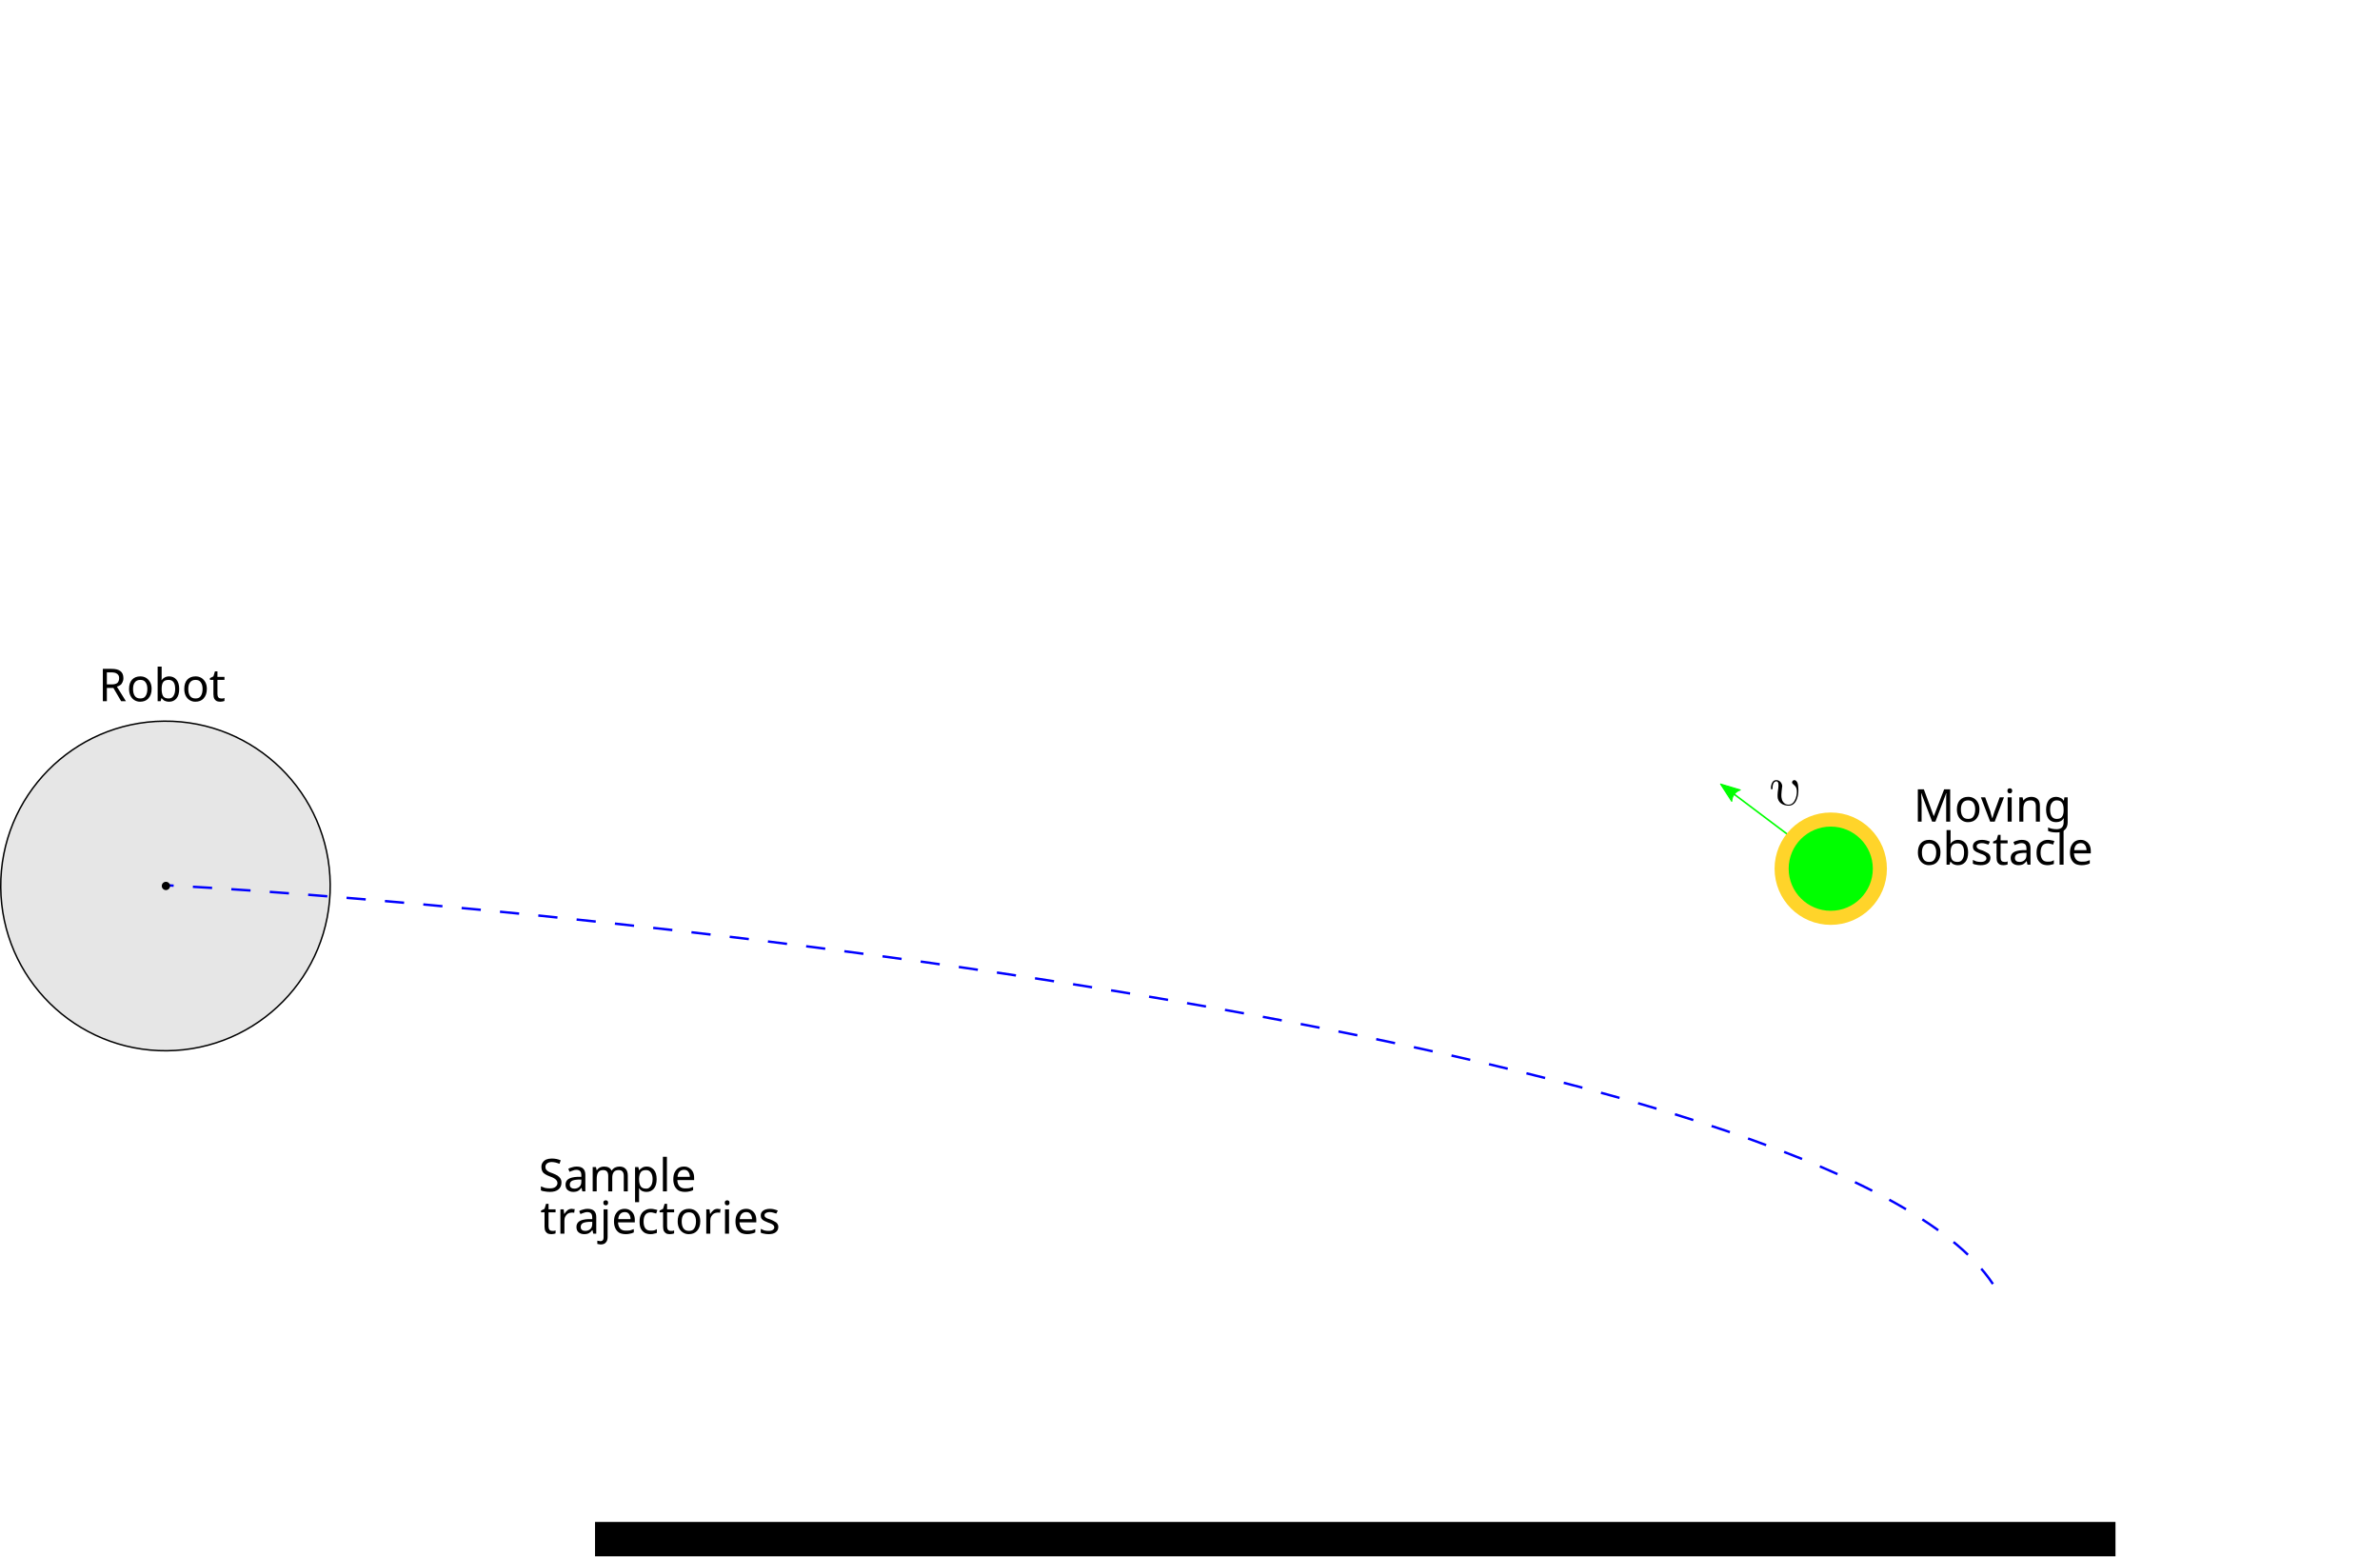
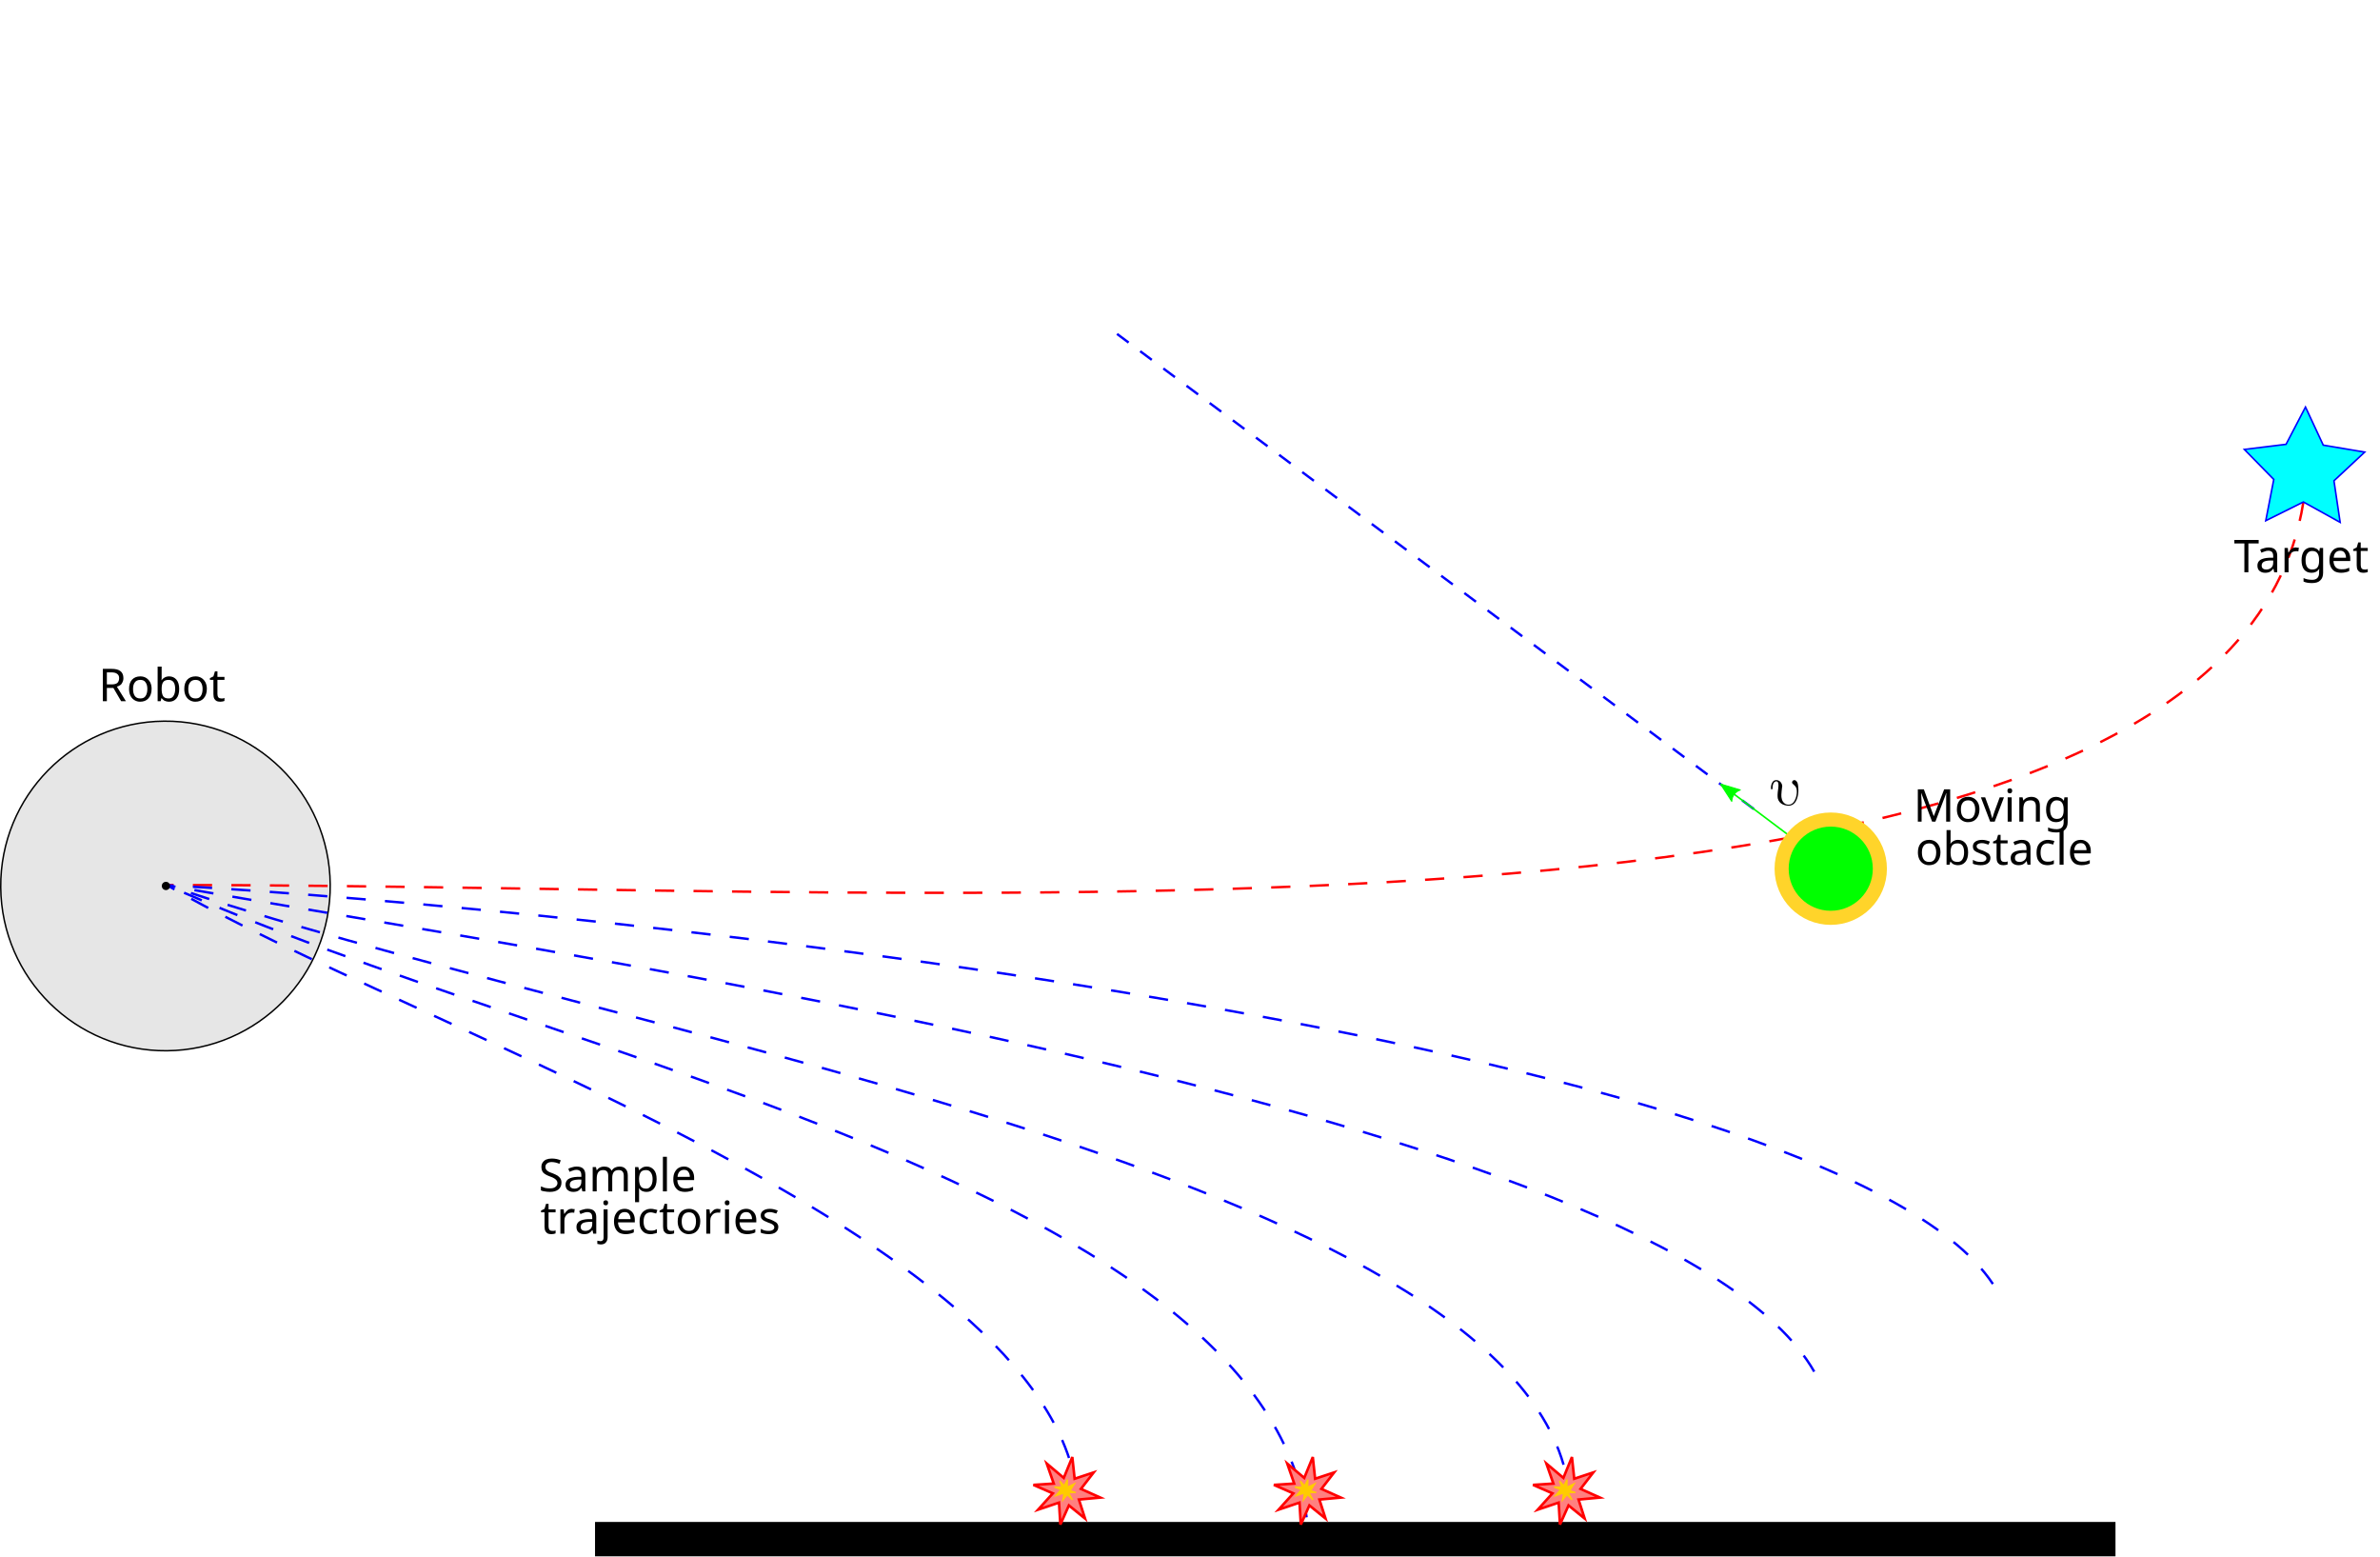
<svg xmlns="http://www.w3.org/2000/svg" xmlns:ns1="http://www.openswatchbook.org/uri/2009/osb" width="148.305mm" height="96.949mm" viewBox="0 0 148.305 96.949" version="1.1" id="svg8">
  <defs id="defs2">
    <marker orient="auto" refY="0" refX="0" id="marker10369" style="overflow:visible">
      <path id="path10367" style="fill:#000000;fill-opacity:1;fill-rule:evenodd;stroke:#000000;stroke-width:0.625;stroke-linejoin:round;stroke-opacity:1" d="M 8.719,4.034 -2.207,0.016 8.719,-4.002 c -1.745,2.372 -1.735,5.617 -6e-7,8.035 z" transform="matrix(1.1,0,0,1.1,1.1,0)" />
    </marker>
    <marker orient="auto" refY="0" refX="0" id="marker4769" style="overflow:visible">
      <path id="path4767" style="fill:#00ff00;fill-opacity:1;fill-rule:evenodd;stroke:#00ff00;stroke-width:0.625;stroke-linejoin:round;stroke-opacity:1" d="M 8.719,4.034 -2.207,0.016 8.719,-4.002 c -1.745,2.372 -1.735,5.617 -6e-7,8.035 z" transform="matrix(1.1,0,0,1.1,1.1,0)" />
    </marker>
    <marker style="overflow:visible" id="marker2928" refX="0" refY="0" orient="auto">
      <path transform="matrix(1.1,0,0,1.1,1.1,0)" d="M 8.719,4.034 -2.207,0.016 8.719,-4.002 c -1.745,2.372 -1.735,5.617 -6e-7,8.035 z" style="fill:#999999;fill-opacity:1;fill-rule:evenodd;stroke:#999999;stroke-width:0.625;stroke-linejoin:round;stroke-opacity:1" id="path2926" />
    </marker>
    <marker style="overflow:visible" id="marker1204" refX="0" refY="0" orient="auto">
      <path transform="matrix(-0.8,0,0,-0.8,-10,0)" style="fill:#999999;fill-opacity:1;fill-rule:evenodd;stroke:#999999;stroke-width:1pt;stroke-opacity:1" d="M 0,0 5,-5 -12.5,0 5,5 Z" id="path1202" />
    </marker>
    <linearGradient id="linearGradient5139" ns1:paint="solid">
      <stop style="stop-color:#00e100;stop-opacity:1;" offset="0" id="stop5137" />
    </linearGradient>
    <linearGradient id="linearGradient5133" ns1:paint="solid">
      <stop style="stop-color:#000000;stop-opacity:1;" offset="0" id="stop5131" />
    </linearGradient>
    <linearGradient id="linearGradient4597" ns1:paint="solid">
      <stop style="stop-color:#000000;stop-opacity:1;" offset="0" id="stop4595" />
    </linearGradient>
    <linearGradient id="linearGradient4591" ns1:paint="solid">
      <stop style="stop-color:#666666;stop-opacity:1;" offset="0" id="stop4589" />
    </linearGradient>
    <linearGradient id="linearGradient4559" ns1:paint="solid">
      <stop style="stop-color:#000000;stop-opacity:1;" offset="0" id="stop4557" />
    </linearGradient>
    <marker orient="auto" refY="0" refX="0" id="Arrow2Lend" style="overflow:visible">
      <path id="path4563" style="fill:#ff0000;fill-opacity:1;fill-rule:evenodd;stroke:#000000;stroke-width:0.625;stroke-linejoin:round;stroke-opacity:1" d="M 8.719,4.034 -2.207,0.016 8.719,-4.002 c -1.745,2.372 -1.735,5.617 -6e-7,8.035 z" transform="matrix(-1.1,0,0,-1.1,-1.1,0)" />
    </marker>
    <linearGradient id="linearGradient4531" ns1:paint="solid">
      <stop style="stop-color:#22aa00;stop-opacity:1;" offset="0" id="stop4529" />
    </linearGradient>
    <linearGradient id="linearGradient4525" ns1:paint="solid">
      <stop style="stop-color:#d4aa00;stop-opacity:1;" offset="0" id="stop4523" />
    </linearGradient>
    <clipPath clipPathUnits="userSpaceOnUse" id="clipPath4608">
      <g id="use4610">
        <circle style="fill:#666666;fill-opacity:1;stroke:none;stroke-width:0.808;stroke-miterlimit:4;stroke-dasharray:none;stroke-opacity:1" id="circle4670" cx="110.446" cy="65.928" r="2.5" />
        <rect style="fill:#666666;stroke-width:0.7;stroke-miterlimit:4;stroke-dasharray:none" id="rect4672" width="5" height="10" x="107.946" y="65.815" />
        <circle r="2.5" cy="75.939" cx="110.441" id="circle4674" style="fill:#666666;stroke-width:0.808;stroke-miterlimit:4;stroke-dasharray:none" />
      </g>
    </clipPath>
    <clipPath clipPathUnits="userSpaceOnUse" id="clipPath4691">
      <g id="use4693">
        <circle style="fill:#666666;fill-opacity:1;stroke:none;stroke-width:0.182;stroke-miterlimit:4;stroke-dasharray:none;stroke-opacity:1" id="circle5533" cx="84.31" cy="69.31" r="1.5" />
        <rect style="fill:#666666;fill-opacity:1;stroke:none;stroke-width:0.808;stroke-miterlimit:4;stroke-dasharray:none;stroke-opacity:1" id="rect5535" width="3" height="5" x="82.81" y="69.404" />
        <circle r="1.5" cy="74.48" cx="84.31" id="circle5537" style="fill:#666666;fill-opacity:1;stroke:none;stroke-width:0.182;stroke-miterlimit:4;stroke-dasharray:none;stroke-opacity:1" />
      </g>
    </clipPath>
  </defs>
  <g id="layer2" transform="translate(-16.9117,-55.47513)">
    <ellipse style="opacity:1;fill:#e6e6e6;fill-opacity:1;stroke:#000000;stroke-width:0.091;stroke-opacity:1" id="path4535" cx="110.898" cy="-26.256" rx="10.266" ry="10.266" transform="rotate(89.5)" />
  </g>
  <g id="layer3" transform="translate(-16.9117,-55.47513)">
    <g id="g4713" clip-path="url(#clipPath4691)" transform="matrix(0.00125978,0.5155708,-0.5155708,0.00125978,64.2551,75.27155)" style="opacity:1">
      <g id="g4711">
        <circle r="1.5" cy="69.31" cx="84.31" id="circle4705" style="fill:#666666;fill-opacity:1;stroke:none;stroke-width:0.182;stroke-miterlimit:4;stroke-dasharray:none;stroke-opacity:1" />
        <rect y="69.404" x="82.81" height="5" width="3" id="rect4707" style="fill:#666666;fill-opacity:1;stroke:none;stroke-width:0.808;stroke-miterlimit:4;stroke-dasharray:none;stroke-opacity:1" />
        <circle style="fill:#666666;fill-opacity:1;stroke:none;stroke-width:0.182;stroke-miterlimit:4;stroke-dasharray:none;stroke-opacity:1" id="circle4709" cx="84.31" cy="74.48" r="1.5" />
      </g>
    </g>
    <g transform="matrix(0.00125978,0.5155708,-0.5155708,0.00125978,64.11259,58.94098)" clip-path="url(#clipPath4691)" id="g5601" style="opacity:1">
      <g id="g5599">
        <circle style="fill:#666666;fill-opacity:1;stroke:none;stroke-width:0.182;stroke-miterlimit:4;stroke-dasharray:none;stroke-opacity:1" id="circle5593" cx="84.31" cy="69.31" r="1.5" />
        <rect style="fill:#666666;fill-opacity:1;stroke:none;stroke-width:0.808;stroke-miterlimit:4;stroke-dasharray:none;stroke-opacity:1" id="rect5595" width="3" height="5" x="82.81" y="69.404" />
        <circle r="1.5" cy="74.48" cx="84.31" id="circle5597" style="fill:#666666;fill-opacity:1;stroke:none;stroke-width:0.182;stroke-miterlimit:4;stroke-dasharray:none;stroke-opacity:1" />
      </g>
    </g>
    <g transform="matrix(4.9205338e-4,0.3265814,-0.3752682,0.00122289,46.47463,83.1097)" clip-path="url(#clipPath4691)" id="g5611" style="opacity:1">
      <g id="g5609">
        <circle style="fill:#666666;fill-opacity:1;stroke:none;stroke-width:0.182;stroke-miterlimit:4;stroke-dasharray:none;stroke-opacity:1" id="circle5603" cx="84.31" cy="69.31" r="1.5" />
        <rect style="fill:#666666;fill-opacity:1;stroke:none;stroke-width:0.808;stroke-miterlimit:4;stroke-dasharray:none;stroke-opacity:1" id="rect5605" width="3" height="5" x="82.81" y="69.404" />
        <circle r="1.5" cy="74.48" cx="84.31" id="circle5607" style="fill:#666666;fill-opacity:1;stroke:none;stroke-width:0.182;stroke-miterlimit:4;stroke-dasharray:none;stroke-opacity:1" />
      </g>
    </g>
  </g>
  <g id="layer1" transform="translate(-16.9117,-55.47513)">
+     <path style="opacity:1;fill:none;stroke:#ff0000;stroke-width:0.15;stroke-linecap:butt;stroke-linejoin:miter;stroke-miterlimit:4;stroke-dasharray:1.2, 1.2;stroke-dashoffset:0;stroke-opacity:1" d="M 160.443,86.745 C 155.716,116.716 77.607,110.55 27.334,110.608" id="path5589" />
+     <path style="opacity:1;fill:none;stroke:#0000ff;stroke-width:0.15;stroke-linecap:butt;stroke-linejoin:miter;stroke-miterlimit:4;stroke-dasharray:1.2, 1.2;stroke-dashoffset:0;stroke-opacity:1" d="M 84.044,148.637 C 82.269,132.365 42.582,119.52 27.317,110.614" id="path8813" />
+     <path id="path8815" d="M 98.496,152.386 C 98.675,129.917 51.574,121.623 27.317,110.611" style="opacity:1;fill:none;stroke:#0000ff;stroke-width:0.15;stroke-linecap:butt;stroke-linejoin:miter;stroke-miterlimit:4;stroke-dasharray:1.2, 1.2;stroke-dashoffset:0;stroke-opacity:1" />
+     <path style="opacity:1;fill:none;stroke:#0000ff;stroke-width:0.15;stroke-linecap:butt;stroke-linejoin:miter;stroke-miterlimit:4;stroke-dasharray:1.2, 1.2;stroke-dashoffset:0;stroke-opacity:1" d="M 114.341,146.715 C 109.006,128.248 53.957,119.725 27.317,110.608" id="path8817" />
+     <path id="path8819" d="M 129.962,140.92 C 120.773,124.866 52.496,115.109 27.325,110.623" style="opacity:1;fill:none;stroke:#0000ff;stroke-width:0.15;stroke-linecap:butt;stroke-linejoin:miter;stroke-miterlimit:4;stroke-dasharray:1.2, 1.2;stroke-dashoffset:0;stroke-opacity:1" />
    <path style="opacity:1;fill:none;stroke:#0000ff;stroke-width:0.15;stroke-linecap:butt;stroke-linejoin:miter;stroke-miterlimit:4;stroke-dasharray:1.2, 1.2;stroke-dashoffset:0;stroke-opacity:1" d="M 141.096,135.46 C 131.038,120.237 53.618,112.041 27.325,110.623" id="path8821" />
+     <path id="path8886" d="M 86.518,76.277 126.448,106.06" style="opacity:1;fill:none;stroke:#0000ff;stroke-width:0.15;stroke-linecap:butt;stroke-linejoin:miter;stroke-miterlimit:4;stroke-dasharray:0.9, 0.9;stroke-dashoffset:0;stroke-opacity:1" />
    <path style="opacity:1;fill:#00ff00;stroke:#00ff00;stroke-width:0.1;stroke-linecap:butt;stroke-linejoin:miter;stroke-miterlimit:4;stroke-dasharray:none;stroke-dashoffset:0;stroke-opacity:1;marker-start:url(#marker4769)" d="m 124.233,104.395 5.337,4.012" id="path8888" />
+     <path style="fill:#00ffff;fill-opacity:1;stroke:#0000ff;stroke-width:0.098;stroke-miterlimit:4;stroke-dasharray:none;stroke-dashoffset:0;stroke-opacity:1" id="path9312" d="m 162.734,88.015 -2.291,-1.27 -2.345,1.167 0.5,-2.571 -1.835,-1.869 2.6,-0.319 1.211,-2.322 1.107,2.374 2.583,0.434 -1.916,1.786 z" />
  </g>
  <g id="layer5" transform="translate(-16.9117,-55.47513)">
    <circle style="fill:#00ff00;fill-opacity:1;stroke:#ffd42a;stroke-width:0.878;stroke-miterlimit:4;stroke-dasharray:none;stroke-dashoffset:0;stroke-opacity:1" id="path8884" cx="130.991" cy="109.589" r="3.061" />
  </g>
  <g id="layer4" transform="translate(-16.9117,-55.47513)">
    <circle style="opacity:1;fill:#000000;fill-opacity:1;stroke:none;stroke-width:0.035;stroke-miterlimit:4;stroke-dasharray:0.106, 0.106;stroke-dashoffset:0;stroke-opacity:1" id="path1054" cx="101.398" cy="52.035" transform="rotate(49)" r="0.258" />
  </g>
  <g id="layer6" transform="translate(-16.9117,-55.47513)">
    <rect style="fill:#000000;fill-opacity:1;stroke:none;stroke-width:0.042;stroke-miterlimit:4;stroke-dasharray:none;stroke-dashoffset:0;stroke-opacity:1" id="rect8801" width="94.744" height="2.141" x="53.99" y="150.283" />
  </g>
  <g id="layer8" transform="translate(-16.9117,-55.47513)">
+     <path transform="translate(46.88055,140.9507)" style="fill:#ff8080;fill-opacity:1;stroke:#ff0000;stroke-width:0.161;stroke-miterlimit:4;stroke-dasharray:none;stroke-dashoffset:0;stroke-opacity:1" id="path9421" d="M 37.642,9.119 36.637,8.303 36.105,9.493 36.022,8.128 34.719,8.566 35.635,7.551 34.426,7.024 35.693,6.943 35.257,5.695 36.318,6.588 36.85,5.289 36.994,6.64 38.181,6.248 37.387,7.274 38.597,7.814 37.262,7.937 Z" />
+     <path style="fill:#ffcc00;fill-opacity:1;stroke:#ffcc00;stroke-width:0.311;stroke-miterlimit:4;stroke-dasharray:none;stroke-dashoffset:0;stroke-opacity:1" id="path9423" d="m 62.468,19.881 -1.986,-0.098 0.295,1.398 -0.867,-1.52 -1.076,1.697 0.481,-1.714 -1.65,-0.271 1.612,-0.622 -1.567,-1.407 1.957,0.391 -0.266,-1.691 0.867,1.58 1.076,-1.153 -0.511,1.463 1.679,-0.022 -1.642,0.854 z" transform="matrix(0.1266483,-0.2259162,0.2259162,0.1266483,71.46366,159.496)" />
+     <path d="M 37.642,9.119 36.637,8.303 36.105,9.493 36.022,8.128 34.719,8.566 35.635,7.551 34.426,7.024 35.693,6.943 35.257,5.695 36.318,6.588 36.85,5.289 36.994,6.64 38.181,6.248 37.387,7.274 38.597,7.814 37.262,7.937 Z" id="path9425" style="fill:#ff8080;fill-opacity:1;stroke:#ff0000;stroke-width:0.161;stroke-miterlimit:4;stroke-dasharray:none;stroke-dashoffset:0;stroke-opacity:1" transform="translate(61.86621,140.9507)" />
+     <path transform="matrix(0.1266483,-0.2259162,0.2259162,0.1266483,86.44932,159.496)" d="m 62.468,19.881 -1.986,-0.098 0.295,1.398 -0.867,-1.52 -1.076,1.697 0.481,-1.714 -1.65,-0.271 1.612,-0.622 -1.567,-1.407 1.957,0.391 -0.266,-1.691 0.867,1.58 1.076,-1.153 -0.511,1.463 1.679,-0.022 -1.642,0.854 z" id="path9427" style="fill:#ffcc00;fill-opacity:1;stroke:#ffcc00;stroke-width:0.311;stroke-miterlimit:4;stroke-dasharray:none;stroke-dashoffset:0;stroke-opacity:1" />
+     <path transform="translate(78.01383,140.9507)" style="fill:#ff8080;fill-opacity:1;stroke:#ff0000;stroke-width:0.161;stroke-miterlimit:4;stroke-dasharray:none;stroke-dashoffset:0;stroke-opacity:1" id="path9429" d="M 37.642,9.119 36.637,8.303 36.105,9.493 36.022,8.128 34.719,8.566 35.635,7.551 34.426,7.024 35.693,6.943 35.257,5.695 36.318,6.588 36.85,5.289 36.994,6.64 38.181,6.248 37.387,7.274 38.597,7.814 37.262,7.937 Z" />
+     <path style="fill:#ffcc00;fill-opacity:1;stroke:#ffcc00;stroke-width:0.311;stroke-miterlimit:4;stroke-dasharray:none;stroke-dashoffset:0;stroke-opacity:1" id="path9431" d="m 62.468,19.881 -1.986,-0.098 0.295,1.398 -0.867,-1.52 -1.076,1.697 0.481,-1.714 -1.65,-0.271 1.612,-0.622 -1.567,-1.407 1.957,0.391 -0.266,-1.691 0.867,1.58 1.076,-1.153 -0.511,1.463 1.679,-0.022 -1.642,0.854 z" transform="matrix(0.1266483,-0.2259162,0.2259162,0.1266483,102.5969,159.496)" />
    <text xml:space="preserve" style="font-style:normal;font-weight:normal;font-size:10.583px;line-height:1.25;font-family:sans-serif;letter-spacing:0px;word-spacing:0px;fill:#000000;fill-opacity:1;stroke:none;stroke-width:0.265" x="23.039" y="99.157" id="text9435">
      <tspan id="tspan9433" x="23.039" y="99.157" style="font-size:2.822px;stroke-width:0.265">Robot</tspan>
    </text>
    <text id="text9439" y="129.694" x="50.477" style="font-style:normal;font-weight:normal;font-size:10.583px;line-height:1.25;font-family:sans-serif;letter-spacing:0px;word-spacing:0px;fill:#000000;fill-opacity:1;stroke:none;stroke-width:0.265" xml:space="preserve">
      <tspan style="font-size:2.822px;stroke-width:0.265" y="129.694" x="50.477" id="tspan9453">Sample</tspan>
    </text>
    <text xml:space="preserve" style="font-style:normal;font-weight:normal;font-size:10.583px;line-height:1.25;font-family:sans-serif;letter-spacing:0px;word-spacing:0px;fill:#000000;fill-opacity:1;stroke:none;stroke-width:0.265" x="136.137" y="106.663" id="text9443">
      <tspan id="tspan9441" x="136.137" y="106.663" style="font-size:2.822px;stroke-width:0.265">Moving</tspan>
+     </text>
+     <text id="text9447" y="91.126" x="156.11" style="font-style:normal;font-weight:normal;font-size:10.583px;line-height:1.25;font-family:sans-serif;letter-spacing:0px;word-spacing:0px;fill:#000000;fill-opacity:1;stroke:none;stroke-width:0.265" xml:space="preserve">
+       <tspan style="font-size:2.822px;stroke-width:0.265" y="91.126" x="156.11" id="tspan9445">Target</tspan>
    </text>
    <text xml:space="preserve" style="font-style:normal;font-weight:normal;font-size:10.583px;line-height:1.25;font-family:sans-serif;letter-spacing:0px;word-spacing:0px;fill:#000000;fill-opacity:1;stroke:none;stroke-width:0.265" x="50.577" y="132.324" id="text9459">
      <tspan id="tspan9457" x="50.577" y="132.324" style="font-size:2.822px;stroke-width:0.265">trajectories</tspan>
    </text>
    <text id="text9471" y="109.34" x="136.266" style="font-style:normal;font-weight:normal;font-size:10.583px;line-height:1.25;font-family:sans-serif;letter-spacing:0px;word-spacing:0px;fill:#000000;fill-opacity:1;stroke:none;stroke-width:0.265" xml:space="preserve">
      <tspan style="font-size:2.822px;stroke-width:0.265" y="109.34" x="136.266" id="tspan9469">obstacle</tspan>
    </text>
    <text id="text9475" y="94.887" x="145.986" style="font-style:normal;font-weight:normal;font-size:10.583px;line-height:1.25;font-family:sans-serif;letter-spacing:0px;word-spacing:0px;fill:#000000;fill-opacity:1;stroke:none;stroke-width:0.265" xml:space="preserve">
      <tspan style="font-style:normal;font-variant:normal;font-weight:normal;font-stretch:normal;font-size:2.822px;font-family:'03bd';-inkscape-font-specification:'03bd';stroke-width:0.265" y="104.251" x="145.986" id="tspan9473" />
    </text>
    <text xml:space="preserve" style="font-style:normal;font-variant:normal;font-weight:normal;font-stretch:normal;font-size:3.528px;line-height:1.25;font-family:'Latin Modern Math';-inkscape-font-specification:'Latin Modern Math';letter-spacing:0px;word-spacing:0px;fill:#000000;fill-opacity:1;stroke:none;stroke-width:0.265" x="127.254" y="105.631" id="text964">
      <tspan id="tspan962" x="127.254" y="105.631" style="stroke-width:0.265">υ</tspan>
    </text>
  </g>
</svg>
